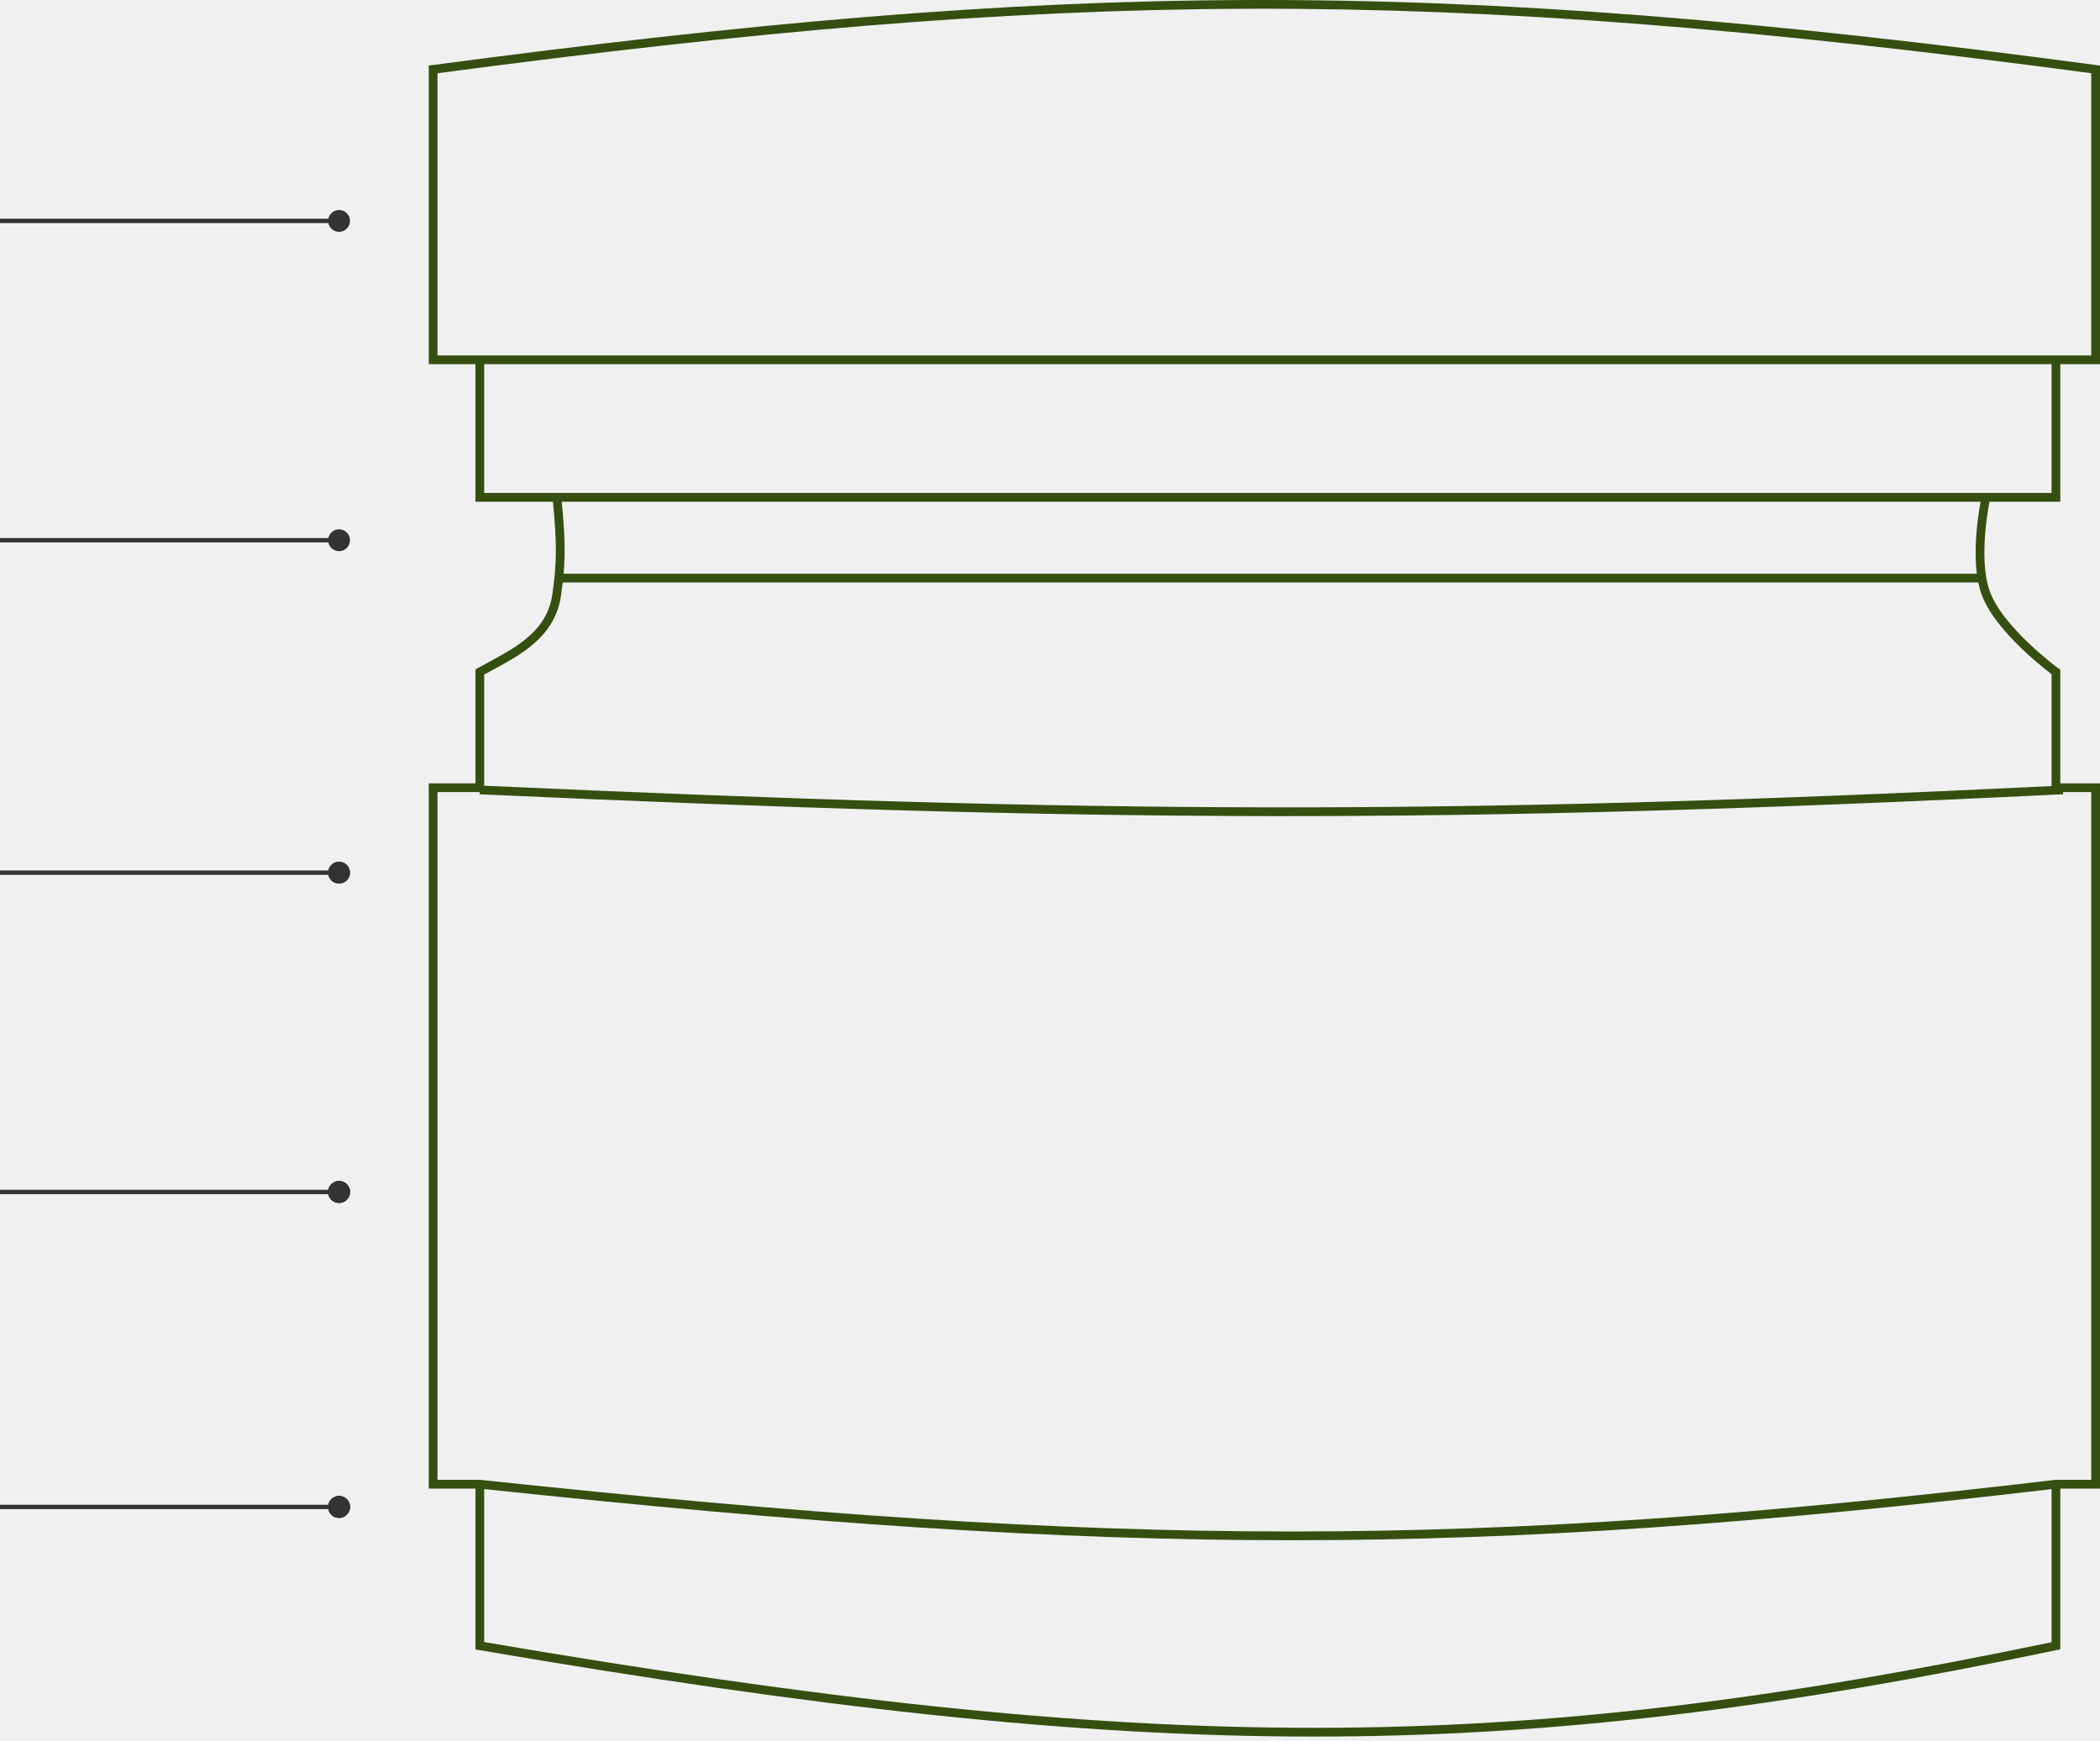
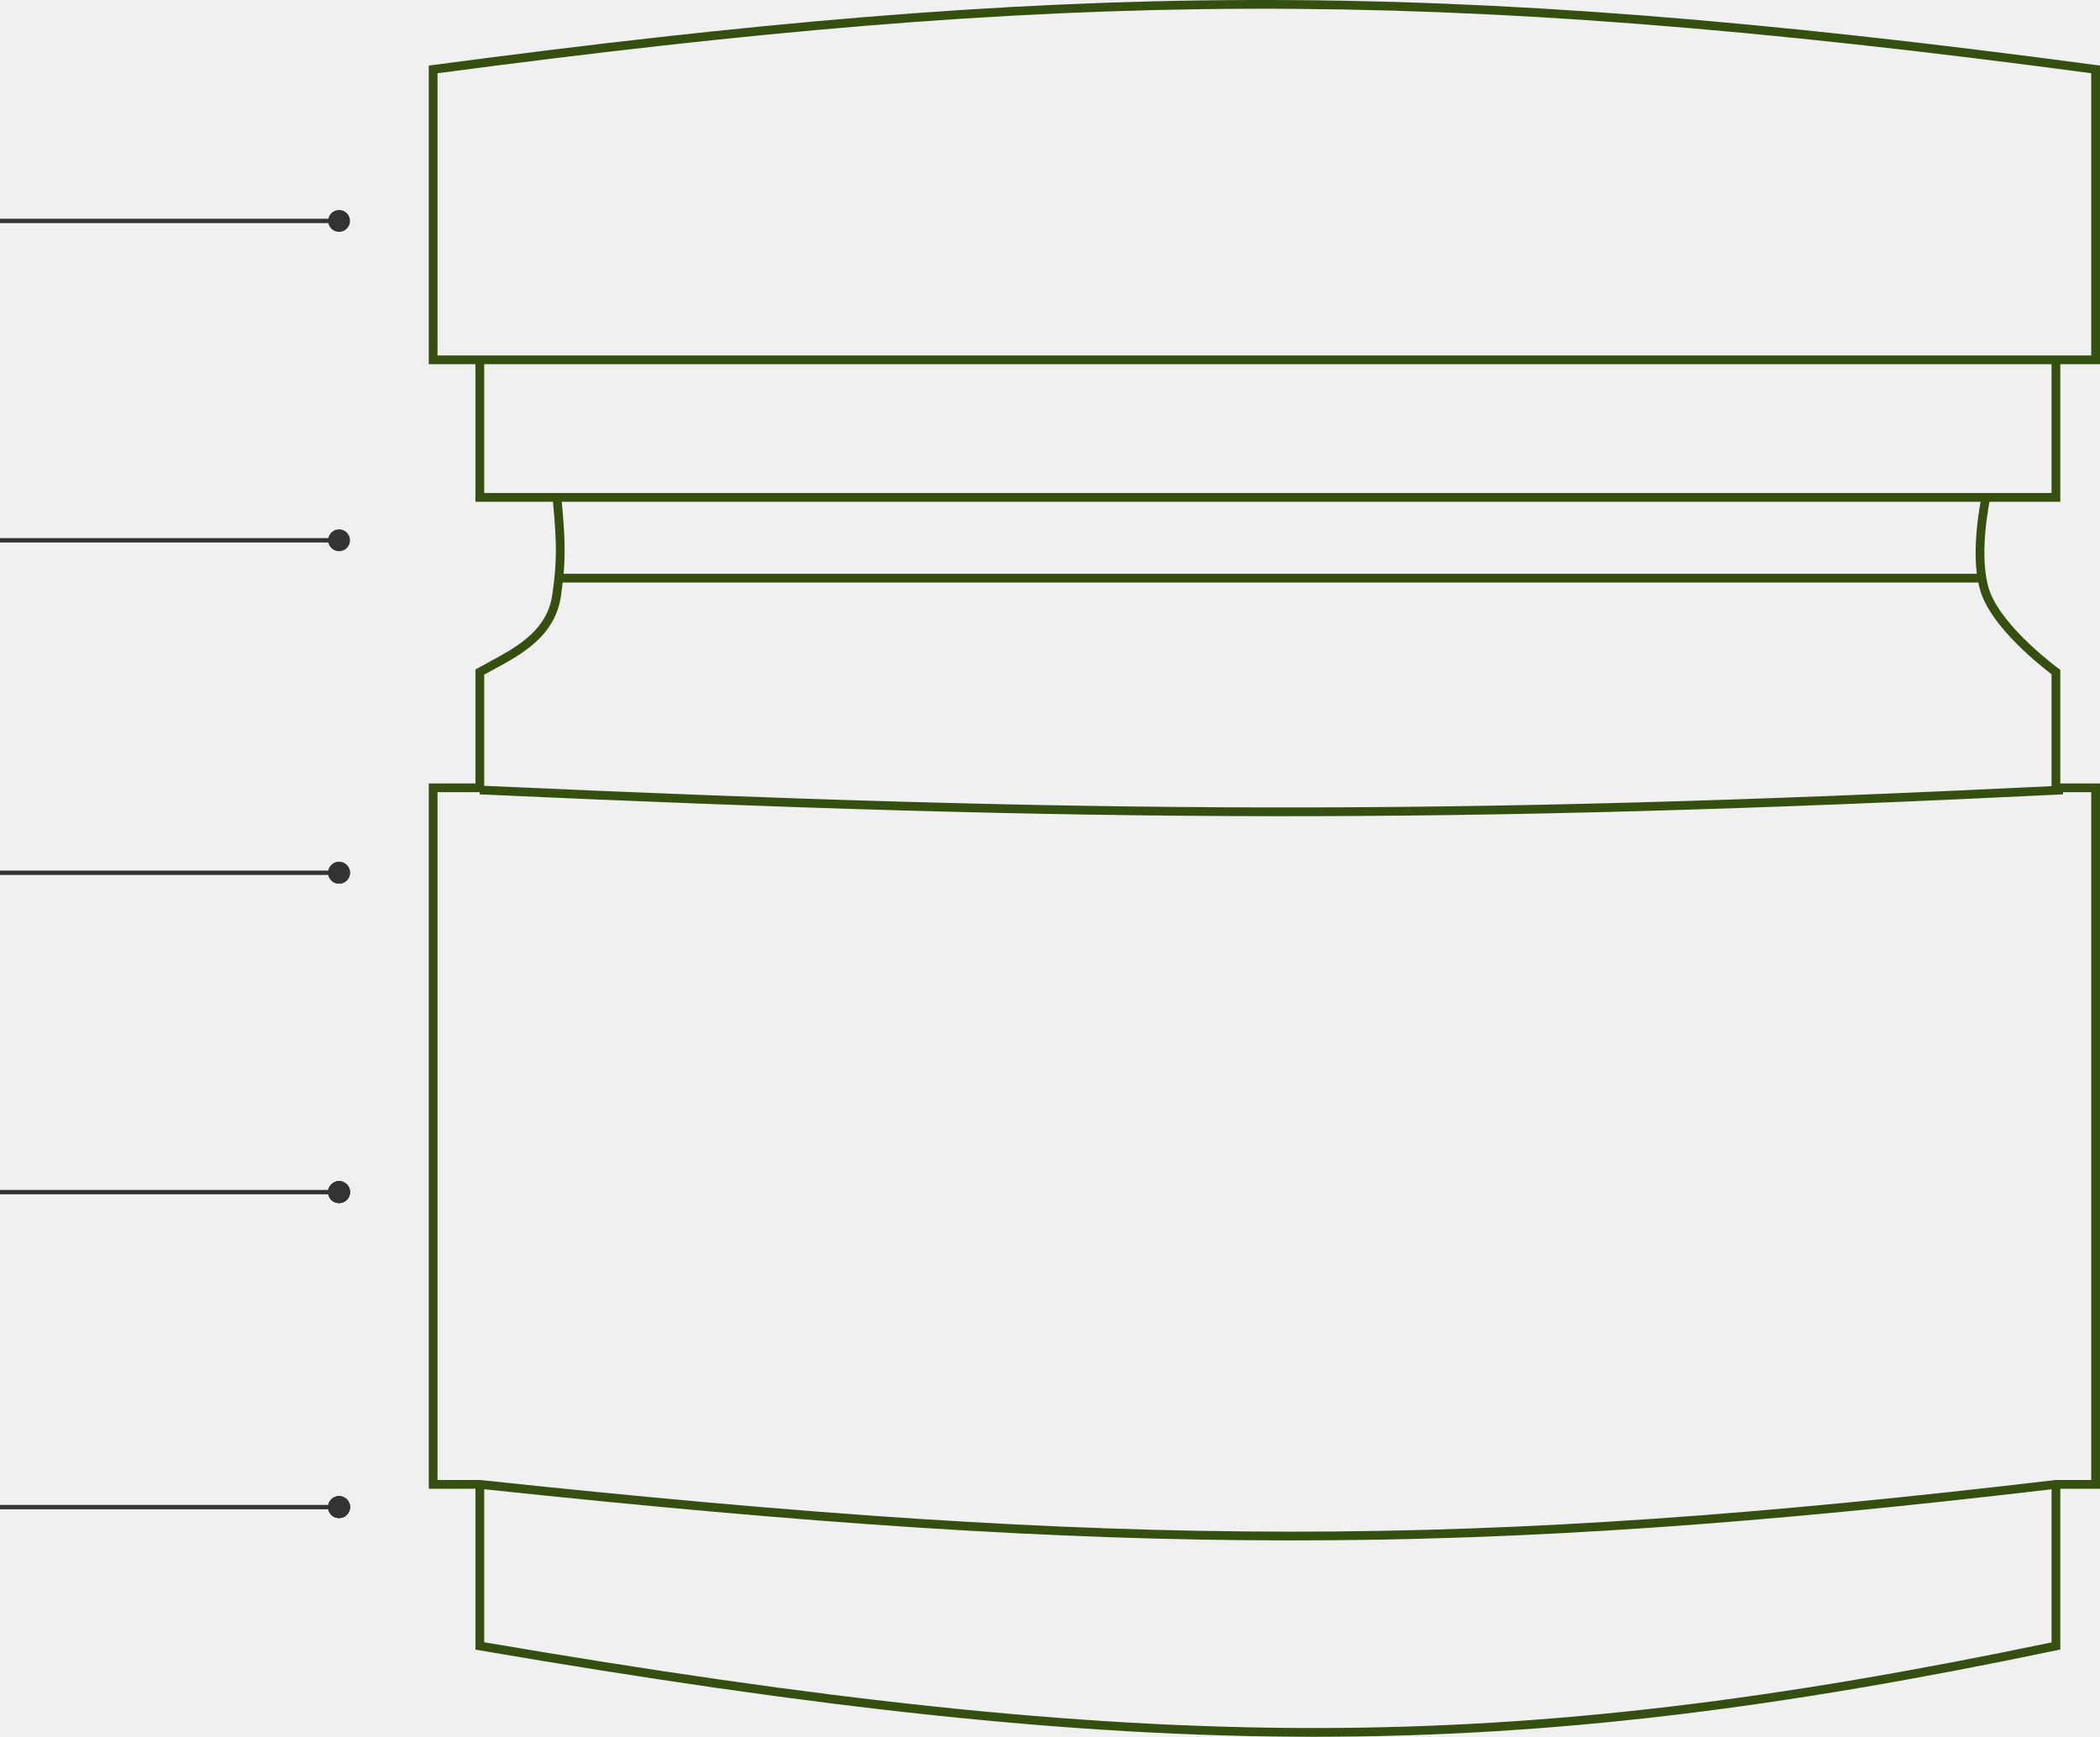
- <svg xmlns="http://www.w3.org/2000/svg" width="480" height="398" viewBox="0 0 480 398" fill="none">
-   <circle cx="77.5" cy="50.502" r="2.5" transform="rotate(-180 77.5 50.5017)" fill="#333333" />
-   <circle cx="77.5" cy="123.502" r="2.5" transform="rotate(-180 77.5 123.502)" fill="#333333" />
-   <circle cx="77.5" cy="199.502" r="2.5" fill="#333333" />
-   <circle cx="77.5" cy="199.502" r="2.5" fill="#333333" />
-   <circle cx="77.5" cy="272.502" r="2.5" fill="#333333" />
-   <circle cx="77.5" cy="272.502" r="2.5" fill="#333333" />
-   <circle cx="77.5" cy="272.502" r="2.5" fill="#333333" />
-   <circle cx="77.5" cy="272.502" r="2.5" fill="#333333" />
-   <circle cx="77.5" cy="344.502" r="2.5" fill="#333333" />
-   <path fill-rule="evenodd" clip-rule="evenodd" d="M98.868 14.875C242.779 -4.237 325.726 -5.667 479.133 14.875L480 14.991V15.866V82.251V83.251H479H470.927V113.697V114.697H469.927H454.735C454.665 115.069 454.575 115.562 454.477 116.153C454.244 117.56 453.965 119.519 453.778 121.726C453.402 126.182 453.423 131.482 454.853 135.309C456.376 139.39 460.228 143.748 463.817 147.152C465.594 148.837 467.272 150.257 468.507 151.256C469.124 151.755 469.629 152.148 469.979 152.415C470.153 152.549 470.289 152.651 470.381 152.72L470.421 152.75L470.484 152.797L470.51 152.815L470.516 152.82L470.517 152.82L470.513 152.826L470.517 152.821L470.927 153.12V153.628V179.082H479H480V180.082V339.307V340.307H479H470.927V376.243V377.055L470.132 377.222C344.233 403.576 263.765 403.617 109.506 377.229L108.674 377.087V376.243V340.307H99H98V339.307V180.082V179.082H99H108.674V153.628V153.045L109.182 152.758C110.051 152.266 110.943 151.783 111.843 151.297C114.642 149.784 117.513 148.232 120.004 146.226C123.243 143.619 125.716 140.329 126.294 135.539L126.295 135.529L126.297 135.518C127.225 129.01 127.36 124.558 126.382 114.697H109.674H108.674V113.697V83.251H99H98V82.251V15.866V14.99L98.868 14.875ZM110.674 340.419C257.407 356.01 336.271 356.026 468.927 340.432V375.43C344.002 401.51 263.87 401.556 110.674 375.399V340.419ZM128.392 114.697H452.701C452.642 115.019 452.575 115.398 452.504 115.827C452.265 117.272 451.977 119.286 451.785 121.558C451.537 124.497 451.442 127.94 451.851 131.165H128.824C129.226 126.57 129.123 122.128 128.392 114.697ZM128.62 133.165H452.178C452.382 134.159 452.645 135.115 452.979 136.009C454.675 140.552 458.829 145.178 462.441 148.603C464.265 150.333 465.985 151.788 467.249 152.811C467.882 153.322 468.401 153.727 468.763 154.004C468.822 154.049 468.877 154.09 468.927 154.128V179.707C329.559 186.462 250.512 185.947 110.674 179.626V154.214C111.314 153.858 111.98 153.498 112.662 153.13L112.666 153.128L112.667 153.127L112.675 153.123L112.678 153.121L112.678 153.121C115.509 151.591 118.61 149.916 121.259 147.784C124.773 144.955 127.618 141.235 128.278 135.79C128.407 134.883 128.521 134.014 128.62 133.165ZM453.916 112.697H468.927V83.251H110.674V112.697L127.286 112.697L453.916 112.697ZM109.674 81.251L109.674 81.251H469.927L469.927 81.251H478V16.741C325.641 -3.613 242.94 -2.202 100 16.742V81.251H109.674ZM109.629 181.58L109.651 181.082H100V338.307H109.674H109.727L109.78 338.313C257.503 354.051 336.308 354.06 469.81 338.314L469.868 338.307H469.927H478V181.082H471.553L471.577 181.58C330.229 188.485 250.97 187.984 109.629 181.58Z" fill="#344F10" />
-   <rect x="76" y="51.002" width="76" height="1" transform="rotate(-180 76 51.0017)" fill="#333333" />
-   <rect x="76" y="124.002" width="76" height="1" transform="rotate(-180 76 124.002)" fill="#333333" />
-   <rect x="76" y="200.002" width="76" height="1" transform="rotate(-180 76 200.002)" fill="#333333" />
-   <rect x="76" y="273.002" width="76" height="1" transform="rotate(-180 76 273.002)" fill="#333333" />
-   <rect x="76" y="345.002" width="76" height="1" transform="rotate(-180 76 345.002)" fill="#333333" />
-   <circle cx="77.5" cy="344.502" r="2.5" fill="#333333" />
-   <circle cx="77.5" cy="344.502" r="2.5" fill="#333333" />
-   <circle cx="77.5" cy="344.502" r="2.5" fill="#333333" />
+ <svg xmlns="http://www.w3.org/2000/svg" width="480" height="397" viewBox="0 0 480 397" fill="none">
+   <g clip-path="url(#clip0_41279_54)">
+     <circle cx="77.5" cy="50.502" r="2.5" transform="rotate(-180 77.5 50.5017)" fill="#333333" />
+     <circle cx="77.5" cy="123.502" r="2.5" transform="rotate(-180 77.5 123.502)" fill="#333333" />
+     <circle cx="77.5" cy="199.502" r="2.5" fill="#333333" />
+     <circle cx="77.5" cy="199.502" r="2.5" fill="#333333" />
+     <circle cx="77.5" cy="272.502" r="2.5" fill="#333333" />
+     <circle cx="77.5" cy="272.502" r="2.5" fill="#333333" />
+     <circle cx="77.5" cy="272.502" r="2.5" fill="#333333" />
+     <circle cx="77.5" cy="272.502" r="2.5" fill="#333333" />
+     <circle cx="77.5" cy="344.502" r="2.5" fill="#333333" />
+     <path fill-rule="evenodd" clip-rule="evenodd" d="M98.868 14.875C242.779 -4.237 325.726 -5.667 479.133 14.875L480 14.991V15.866V82.251V83.251H479H470.927V113.697V114.697H469.927H454.735C454.665 115.069 454.575 115.562 454.477 116.153C454.244 117.56 453.965 119.519 453.778 121.726C453.402 126.182 453.423 131.482 454.853 135.309C456.376 139.39 460.228 143.748 463.817 147.152C465.594 148.837 467.272 150.257 468.507 151.256C469.124 151.755 469.629 152.148 469.979 152.415C470.153 152.549 470.289 152.651 470.381 152.72L470.421 152.75L470.484 152.797L470.51 152.815L470.516 152.82L470.517 152.82L470.513 152.826L470.517 152.821L470.927 153.12V153.628V179.082H479H480V180.082V339.307V340.307H479H470.927V376.243V377.055L470.132 377.222C344.233 403.576 263.765 403.617 109.506 377.229L108.674 377.087V376.243V340.307H99H98V339.307V180.082V179.082H99H108.674V153.628V153.045L109.182 152.758C110.051 152.266 110.943 151.783 111.843 151.297C114.642 149.784 117.513 148.232 120.004 146.226C123.243 143.619 125.716 140.329 126.294 135.539L126.295 135.529L126.297 135.518C127.225 129.01 127.36 124.558 126.382 114.697H109.674H108.674V113.697V83.251H99H98V82.251V15.866V14.99L98.868 14.875ZM110.674 340.419C257.407 356.01 336.271 356.026 468.927 340.432V375.43C344.002 401.51 263.87 401.556 110.674 375.399V340.419ZM128.392 114.697H452.701C452.642 115.019 452.575 115.398 452.504 115.827C452.265 117.272 451.977 119.286 451.785 121.558C451.537 124.497 451.442 127.94 451.851 131.165H128.824C129.226 126.57 129.123 122.128 128.392 114.697ZM128.62 133.165H452.178C452.382 134.159 452.645 135.115 452.979 136.009C454.675 140.552 458.829 145.178 462.441 148.603C464.265 150.333 465.985 151.788 467.249 152.811C467.882 153.322 468.401 153.727 468.763 154.004C468.822 154.049 468.877 154.09 468.927 154.128V179.707C329.559 186.462 250.512 185.947 110.674 179.626V154.214C111.314 153.858 111.98 153.498 112.662 153.13L112.666 153.128L112.667 153.127L112.675 153.123L112.678 153.121L112.678 153.121C115.509 151.591 118.61 149.916 121.259 147.784C124.773 144.955 127.618 141.235 128.278 135.79C128.407 134.883 128.521 134.014 128.62 133.165ZM453.916 112.697H468.927V83.251H110.674V112.697L127.286 112.697L453.916 112.697ZM109.674 81.251L109.674 81.251H469.927L469.927 81.251H478V16.741C325.641 -3.613 242.94 -2.202 100 16.742V81.251H109.674ZM109.629 181.58L109.651 181.082H100V338.307H109.674H109.727L109.78 338.313C257.503 354.051 336.308 354.06 469.81 338.314L469.868 338.307H469.927H478V181.082H471.553L471.577 181.58C330.229 188.485 250.97 187.984 109.629 181.58Z" fill="#344F10" />
+     <rect x="76" y="51.002" width="76" height="1" transform="rotate(-180 76 51.0017)" fill="#333333" />
+     <rect x="76" y="124.002" width="76" height="1" transform="rotate(-180 76 124.002)" fill="#333333" />
+     <rect x="76" y="200.002" width="76" height="1" transform="rotate(-180 76 200.002)" fill="#333333" />
+     <rect x="76" y="273.002" width="76" height="1" transform="rotate(-180 76 273.002)" fill="#333333" />
+     <rect x="76" y="345.002" width="76" height="1" transform="rotate(-180 76 345.002)" fill="#333333" />
+     <circle cx="77.5" cy="344.502" r="2.5" fill="#333333" />
+     <circle cx="77.5" cy="344.502" r="2.5" fill="#333333" />
+     <circle cx="77.5" cy="344.502" r="2.5" fill="#333333" />
+   </g>
+   <defs>
+     <clipPath id="clip0_41279_54">
+       <rect width="480" height="397" fill="white" />
+     </clipPath>
+   </defs>
</svg>
